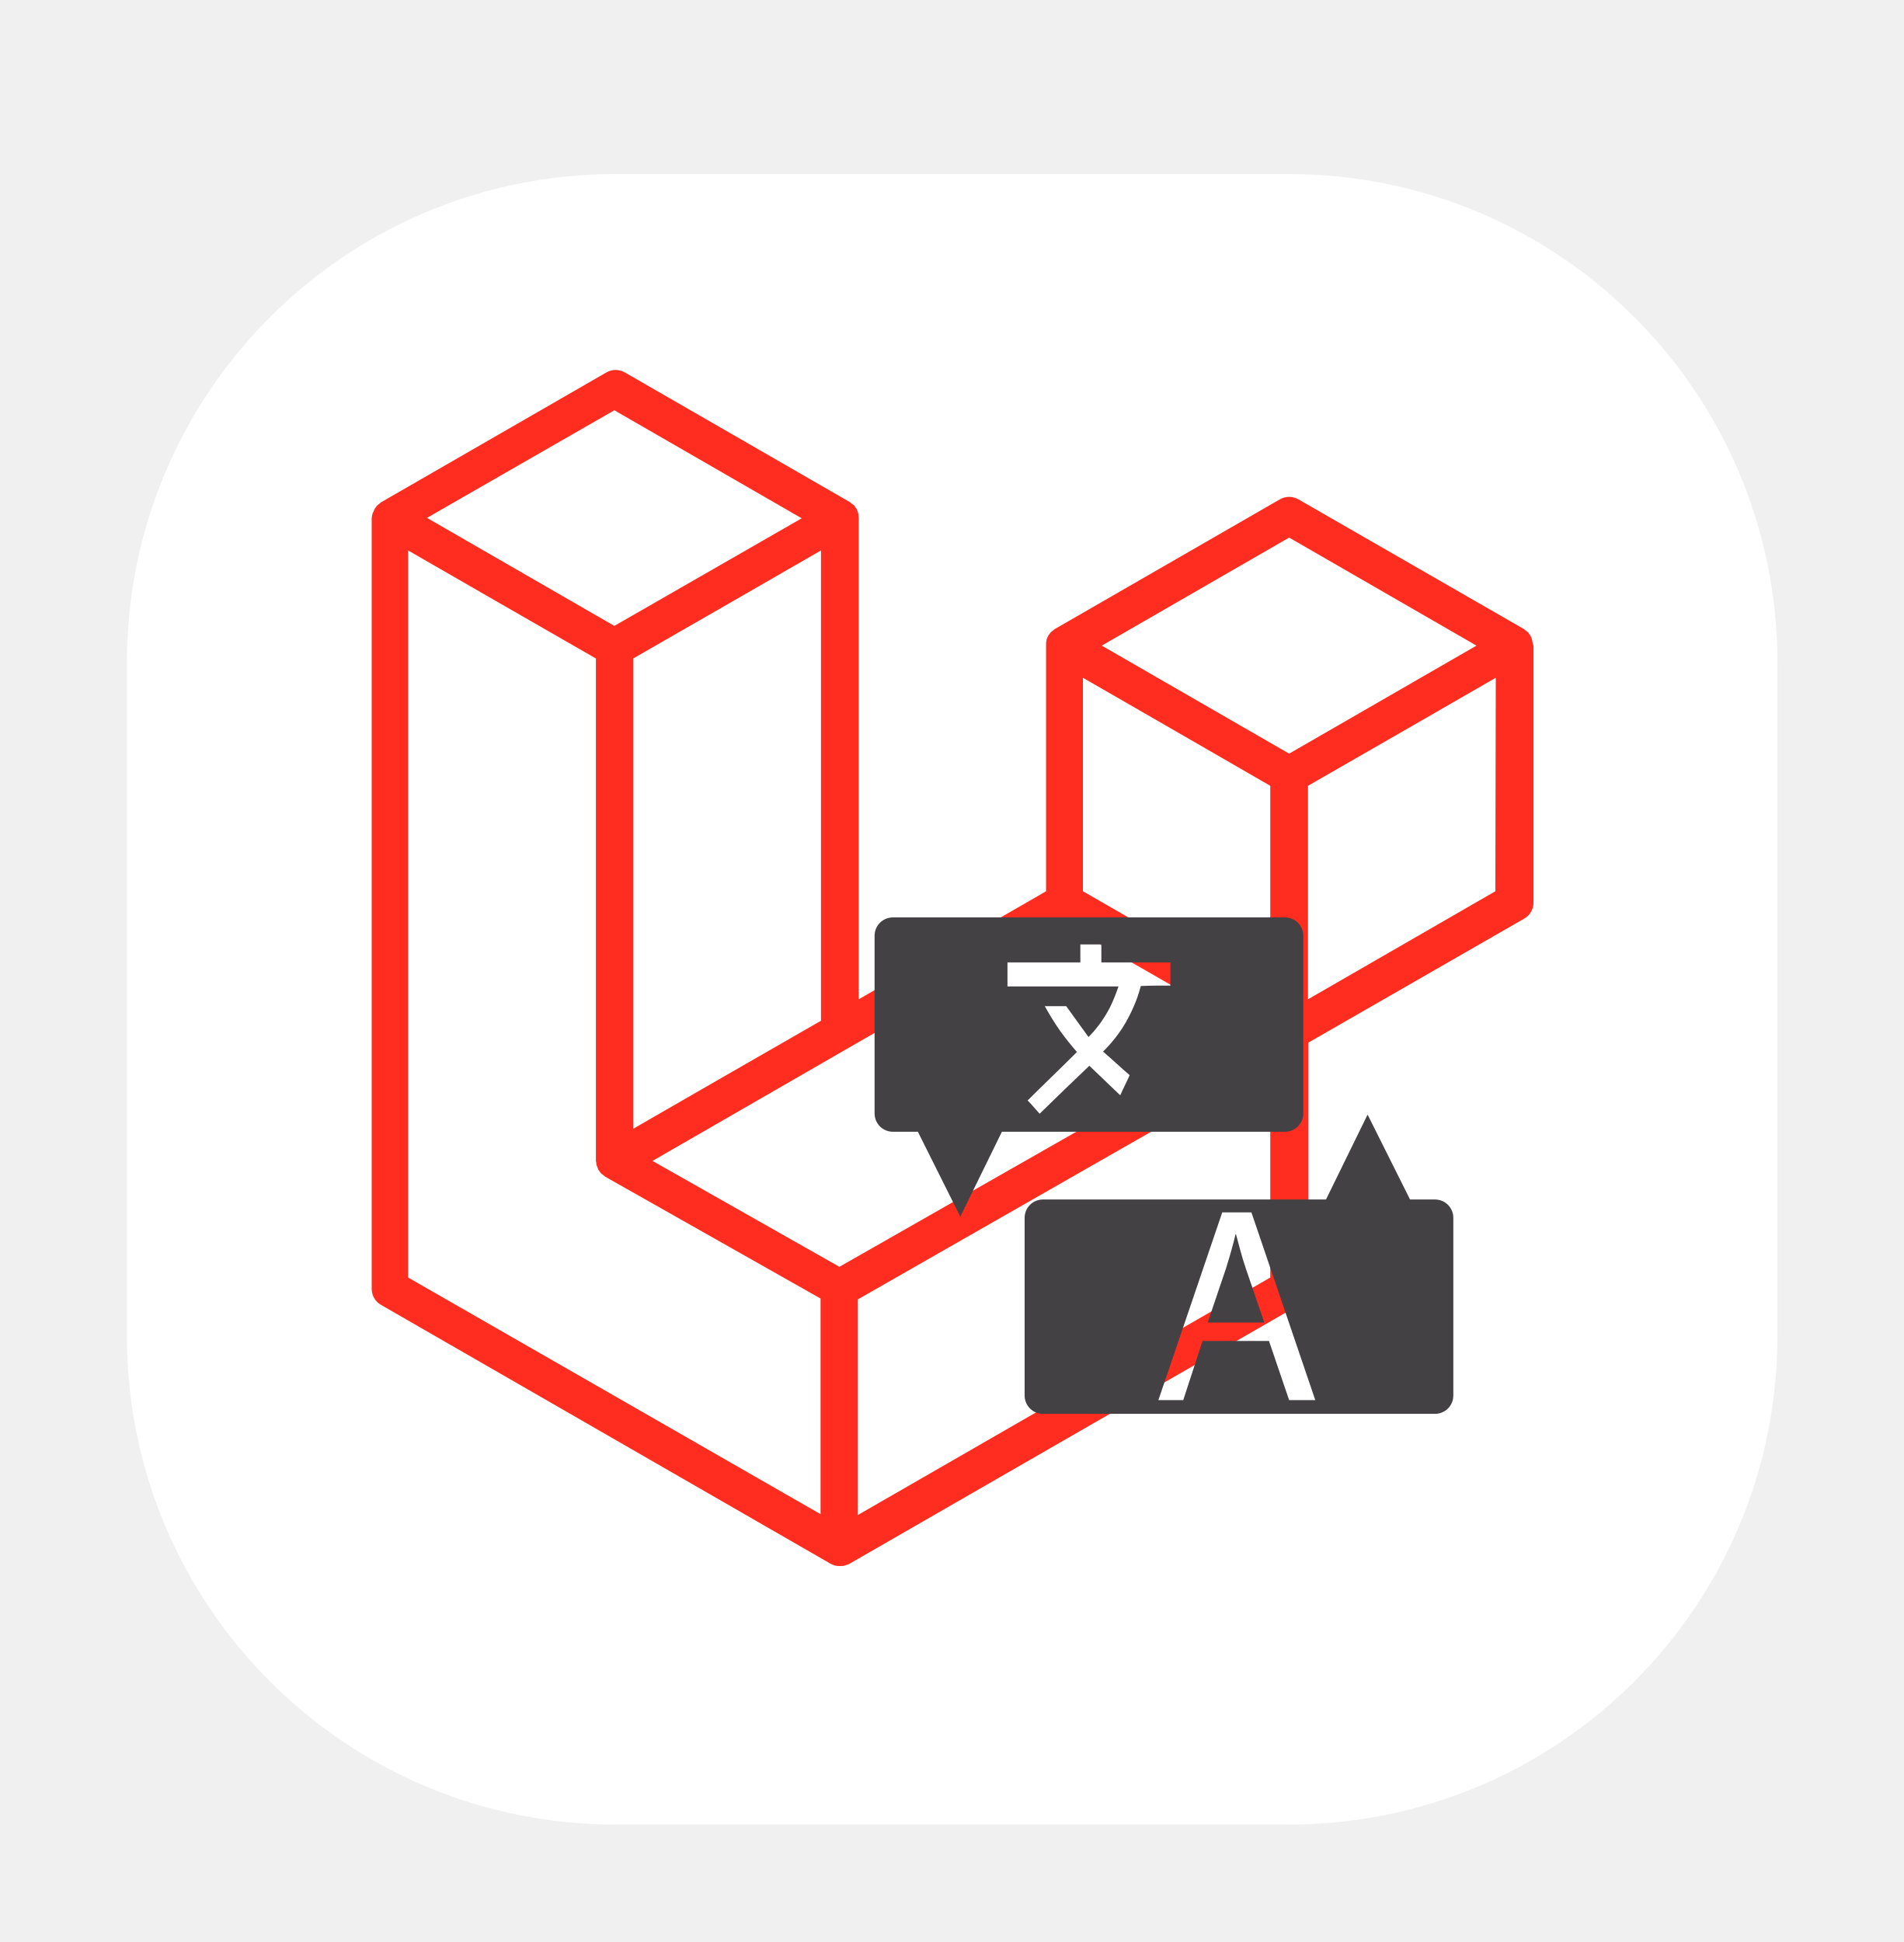
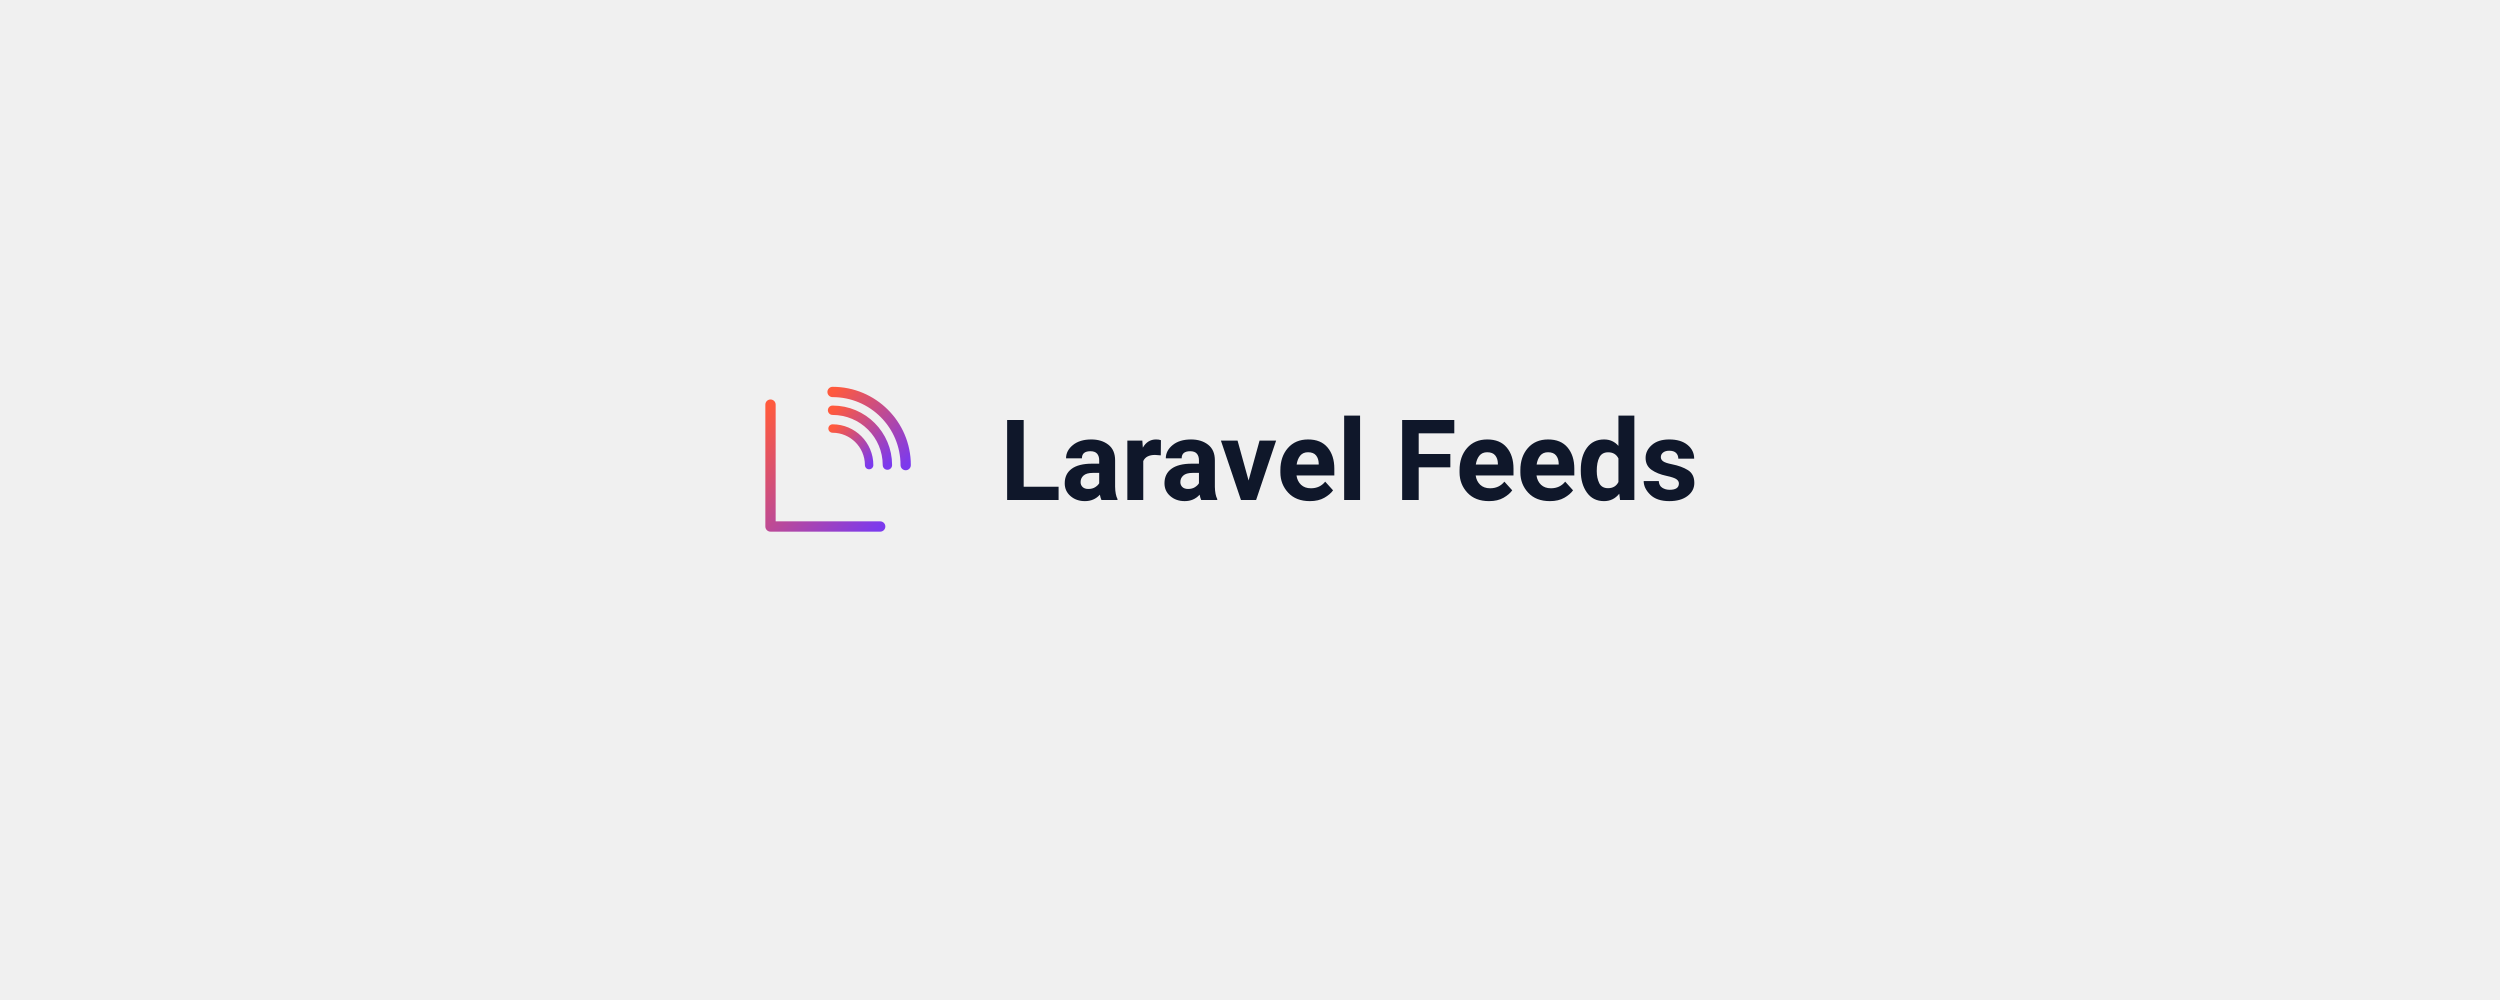
- <svg xmlns="http://www.w3.org/2000/svg" version="1.1" id="laravel_x5F_lang_x5F_logo" x="0px" y="0px" viewBox="0 0 444 453" style="enable-background:new 0 0 444 453;" xml:space="preserve">
-   <style type="text/css">
- 	.st0{fill:#FFFFFF;}
- 	.st1{fill:#FF2D20;}
- 	.st2{fill:#434144;}
- </style>
-   <path class="st0" d="M300.6,425.6h-157c-63,0-114-51-114-114v-157c0-63,51-114,114-114h157c63,0,114,51,114,114v157  C414.6,374.6,363.6,425.6,300.6,425.6z" />
-   <path id="laravel_x5F_logo" class="st1" d="M357.4,149.4c0-0.1-0.1-0.2-0.1-0.4c-0.1-0.2-0.2-0.5-0.3-0.7c-0.1-0.1-0.2-0.3-0.3-0.4  c-0.1-0.2-0.2-0.4-0.4-0.5c-0.1-0.1-0.3-0.2-0.4-0.3c-0.2-0.1-0.3-0.3-0.5-0.4l0,0l0,0l-52.5-30.2c-1.4-0.8-3-0.8-4.4,0l-52.4,30.2  l0,0l0,0c-0.2,0.1-0.3,0.2-0.5,0.4c-0.1,0.1-0.3,0.2-0.4,0.3c-0.1,0.1-0.3,0.3-0.4,0.5c-0.1,0.1-0.2,0.2-0.3,0.4s-0.2,0.4-0.3,0.7  c-0.1,0.1-0.1,0.2-0.1,0.4c-0.1,0.4-0.1,0.8-0.1,1.1v57.4l-43.7,25.2V120.9c0-0.4-0.1-0.8-0.1-1.1c0-0.1-0.1-0.2-0.1-0.4  c-0.1-0.2-0.2-0.5-0.3-0.7c-0.1-0.1-0.2-0.3-0.3-0.4c-0.1-0.2-0.2-0.4-0.4-0.5c-0.1-0.1-0.3-0.2-0.4-0.3c-0.2-0.1-0.3-0.3-0.5-0.4  l0,0l0,0l-52.4-30.2c-1.4-0.8-3-0.8-4.4,0L89,117.1l0,0l0,0c-0.2,0.1-0.3,0.2-0.5,0.4c-0.1,0.1-0.3,0.2-0.4,0.3  c-0.2,0.2-0.3,0.3-0.4,0.5c-0.1,0.1-0.2,0.2-0.3,0.4c-0.1,0.2-0.2,0.4-0.3,0.7c-0.1,0.1-0.1,0.2-0.2,0.4c-0.1,0.4-0.2,0.8-0.2,1.1  v179.7c0,1.6,0.8,3,2.2,3.8l104.9,60.4c0.2,0.1,0.5,0.2,0.7,0.3c0.1,0,0.2,0.1,0.3,0.1c0.4,0.1,0.7,0.1,1.1,0.1s0.8,0,1.1-0.1  c0.1,0,0.2-0.1,0.3-0.1c0.3-0.1,0.5-0.2,0.8-0.3L303,304.4c1.4-0.8,2.2-2.2,2.2-3.8v-57.4l50.3-28.9c1.4-0.8,2.2-2.2,2.2-3.8v-59.9  C357.5,150.2,357.5,149.8,357.4,149.4z M195.8,295.5l-43.6-24.7l45.8-26.4l0,0l50.3-28.9l43.7,25.1l-32,18.3L195.8,295.5z   M296.3,183.3v49.8L278,222.5l-25.4-14.6v-49.8l18.4,10.6L296.3,183.3z M300.7,125.4l43.7,25.2l-43.7,25.2L257,150.6L300.7,125.4z   M166.1,252.7l-18.4,10.6V153.6l25.4-14.6l18.4-10.6v109.7L166.1,252.7z M143.3,95.7l43.7,25.2L143.3,146l-43.7-25.2L143.3,95.7z   M95.2,128.4l18.4,10.6l25.4,14.6v117.2l0,0l0,0c0,0.2,0.1,0.3,0.1,0.5s0,0.4,0.1,0.6l0,0c0.1,0.2,0.1,0.3,0.2,0.5  c0.1,0.2,0.1,0.4,0.2,0.5l0,0c0.1,0.1,0.2,0.3,0.3,0.4c0.1,0.2,0.2,0.3,0.4,0.5l0,0c0.1,0.1,0.3,0.2,0.4,0.3  c0.2,0.1,0.3,0.3,0.5,0.4l0,0l0,0l50.2,28.4v50.3L95.2,298V128.4z M296.3,298l-96.2,55.4v-50.3l71.2-40.7l25-14.2V298L296.3,298z   M348.8,207.9l-43.7,25.2v-49.8l25.4-14.6l18.4-10.6L348.8,207.9L348.8,207.9z" />
-   <g id="letter_x5F_down">
-     <path class="st2" d="M288.3,287.9h-0.1c-0.6,2.6-1.4,5.3-2.2,7.9l-4.3,12.7h13.2l-4.3-12.6C289.6,293,289,290.4,288.3,287.9z" />
-     <path class="st2" d="M334.7,279.8H329h-0.1c-3.3-6.6-6.6-13.2-9.9-19.8c-3.2,6.6-6.5,13.2-9.7,19.8h-66c-2.4,0-4.3,1.9-4.3,4.3   v41.4c0,2.4,1.9,4.3,4.3,4.3h91.4c2.4,0,4.3-1.9,4.3-4.3v-41.4C339,281.7,337.1,279.8,334.7,279.8z M300.7,326.6l-4.7-13.8h-15.5   l-4.5,13.8h-5.8l14.9-43.8h6.8l14.9,43.8H300.7z" />
+ <svg xmlns="http://www.w3.org/2000/svg" viewBox="0 0 800 320" fill="none" role="img" aria-labelledby="title desc">
+   <defs>
+     <linearGradient id="lf-gradient" x1="0" y1="0" x2="1" y2="1">
+       <stop offset="0%" stop-color="#FF5A3D" />
+       <stop offset="100%" stop-color="#7C3AED" />
+     </linearGradient>
+     <style>
+             .lf-mark { stroke: url(#lf-gradient); stroke-linecap: round; stroke-linejoin: round; }
+             .lf-word { font: 600 36px/1.1 system-ui, -apple-system, "Segoe UI", Roboto, "Inter", "Helvetica Neue",
+             Arial, sans-serif; fill: #0F172A; }
+             @media (prefers-color-scheme: dark) {
+             .lf-word { fill: #E5E7EB; }
+             }
+         </style>
+   </defs>
+   <g transform="translate(230,108) scale(0.3,0.3)">
+     <path class="lf-mark" d="M55.2,71.6 v130 h117" stroke-width="11" />
+     <path class="lf-mark" d="M121.4,97.1 c21.5,0,39,17.5,39,39" stroke-width="9" />
+     <path class="lf-mark" d="M121.4,77.6 c32.3,0,58.5,26.2,58.5,58.5" stroke-width="10" />
+     <path class="lf-mark" d="M121.4,58.1 c43.1,0,78,34.9,78,78" stroke-width="11" />
  </g>
-   <path id="letter_x5F_up" class="st2" d="M299.7,214h-91.4c-2.4,0-4.3,1.9-4.3,4.3v41.4c0,2.4,1.9,4.3,4.3,4.3h5.7h0.1  c3.3,6.6,6.6,13.2,9.9,19.8c3.2-6.6,6.5-13.2,9.7-19.8h66c2.4,0,4.3-1.9,4.3-4.3v-41.4C304,215.9,302.1,214,299.7,214z M273,229.9  c-2.3,0-4.6,0-6.9,0.1c-0.5,2-1.4,4.5-2.8,7.2c-1.9,3.7-4.2,6.3-6,8.1c2.1,1.8,4.1,3.7,6.2,5.5c-0.7,1.6-1.5,3.1-2.2,4.7  c-2.4-2.3-4.8-4.6-7.2-6.9c-3.9,3.7-7.7,7.4-11.6,11.2c-0.9-1-1.8-2.1-2.8-3.1c3.8-3.8,7.7-7.5,11.5-11.3c-1.2-1.4-2.6-3.1-3.9-4.9  c-1.4-2-2.6-4-3.6-5.8c1.7,0,3.3,0,5,0c1.7,2.4,3.5,4.8,5.2,7.2c1.5-1.5,3.4-3.8,5-6.9c0.9-1.8,1.5-3.5,2-4.9H235v-5.6h17v-4.2h4.9  v4.2H273V229.9z" />
+   <text class="lf-word" x="320" y="160">Laravel Feeds</text>
</svg>
